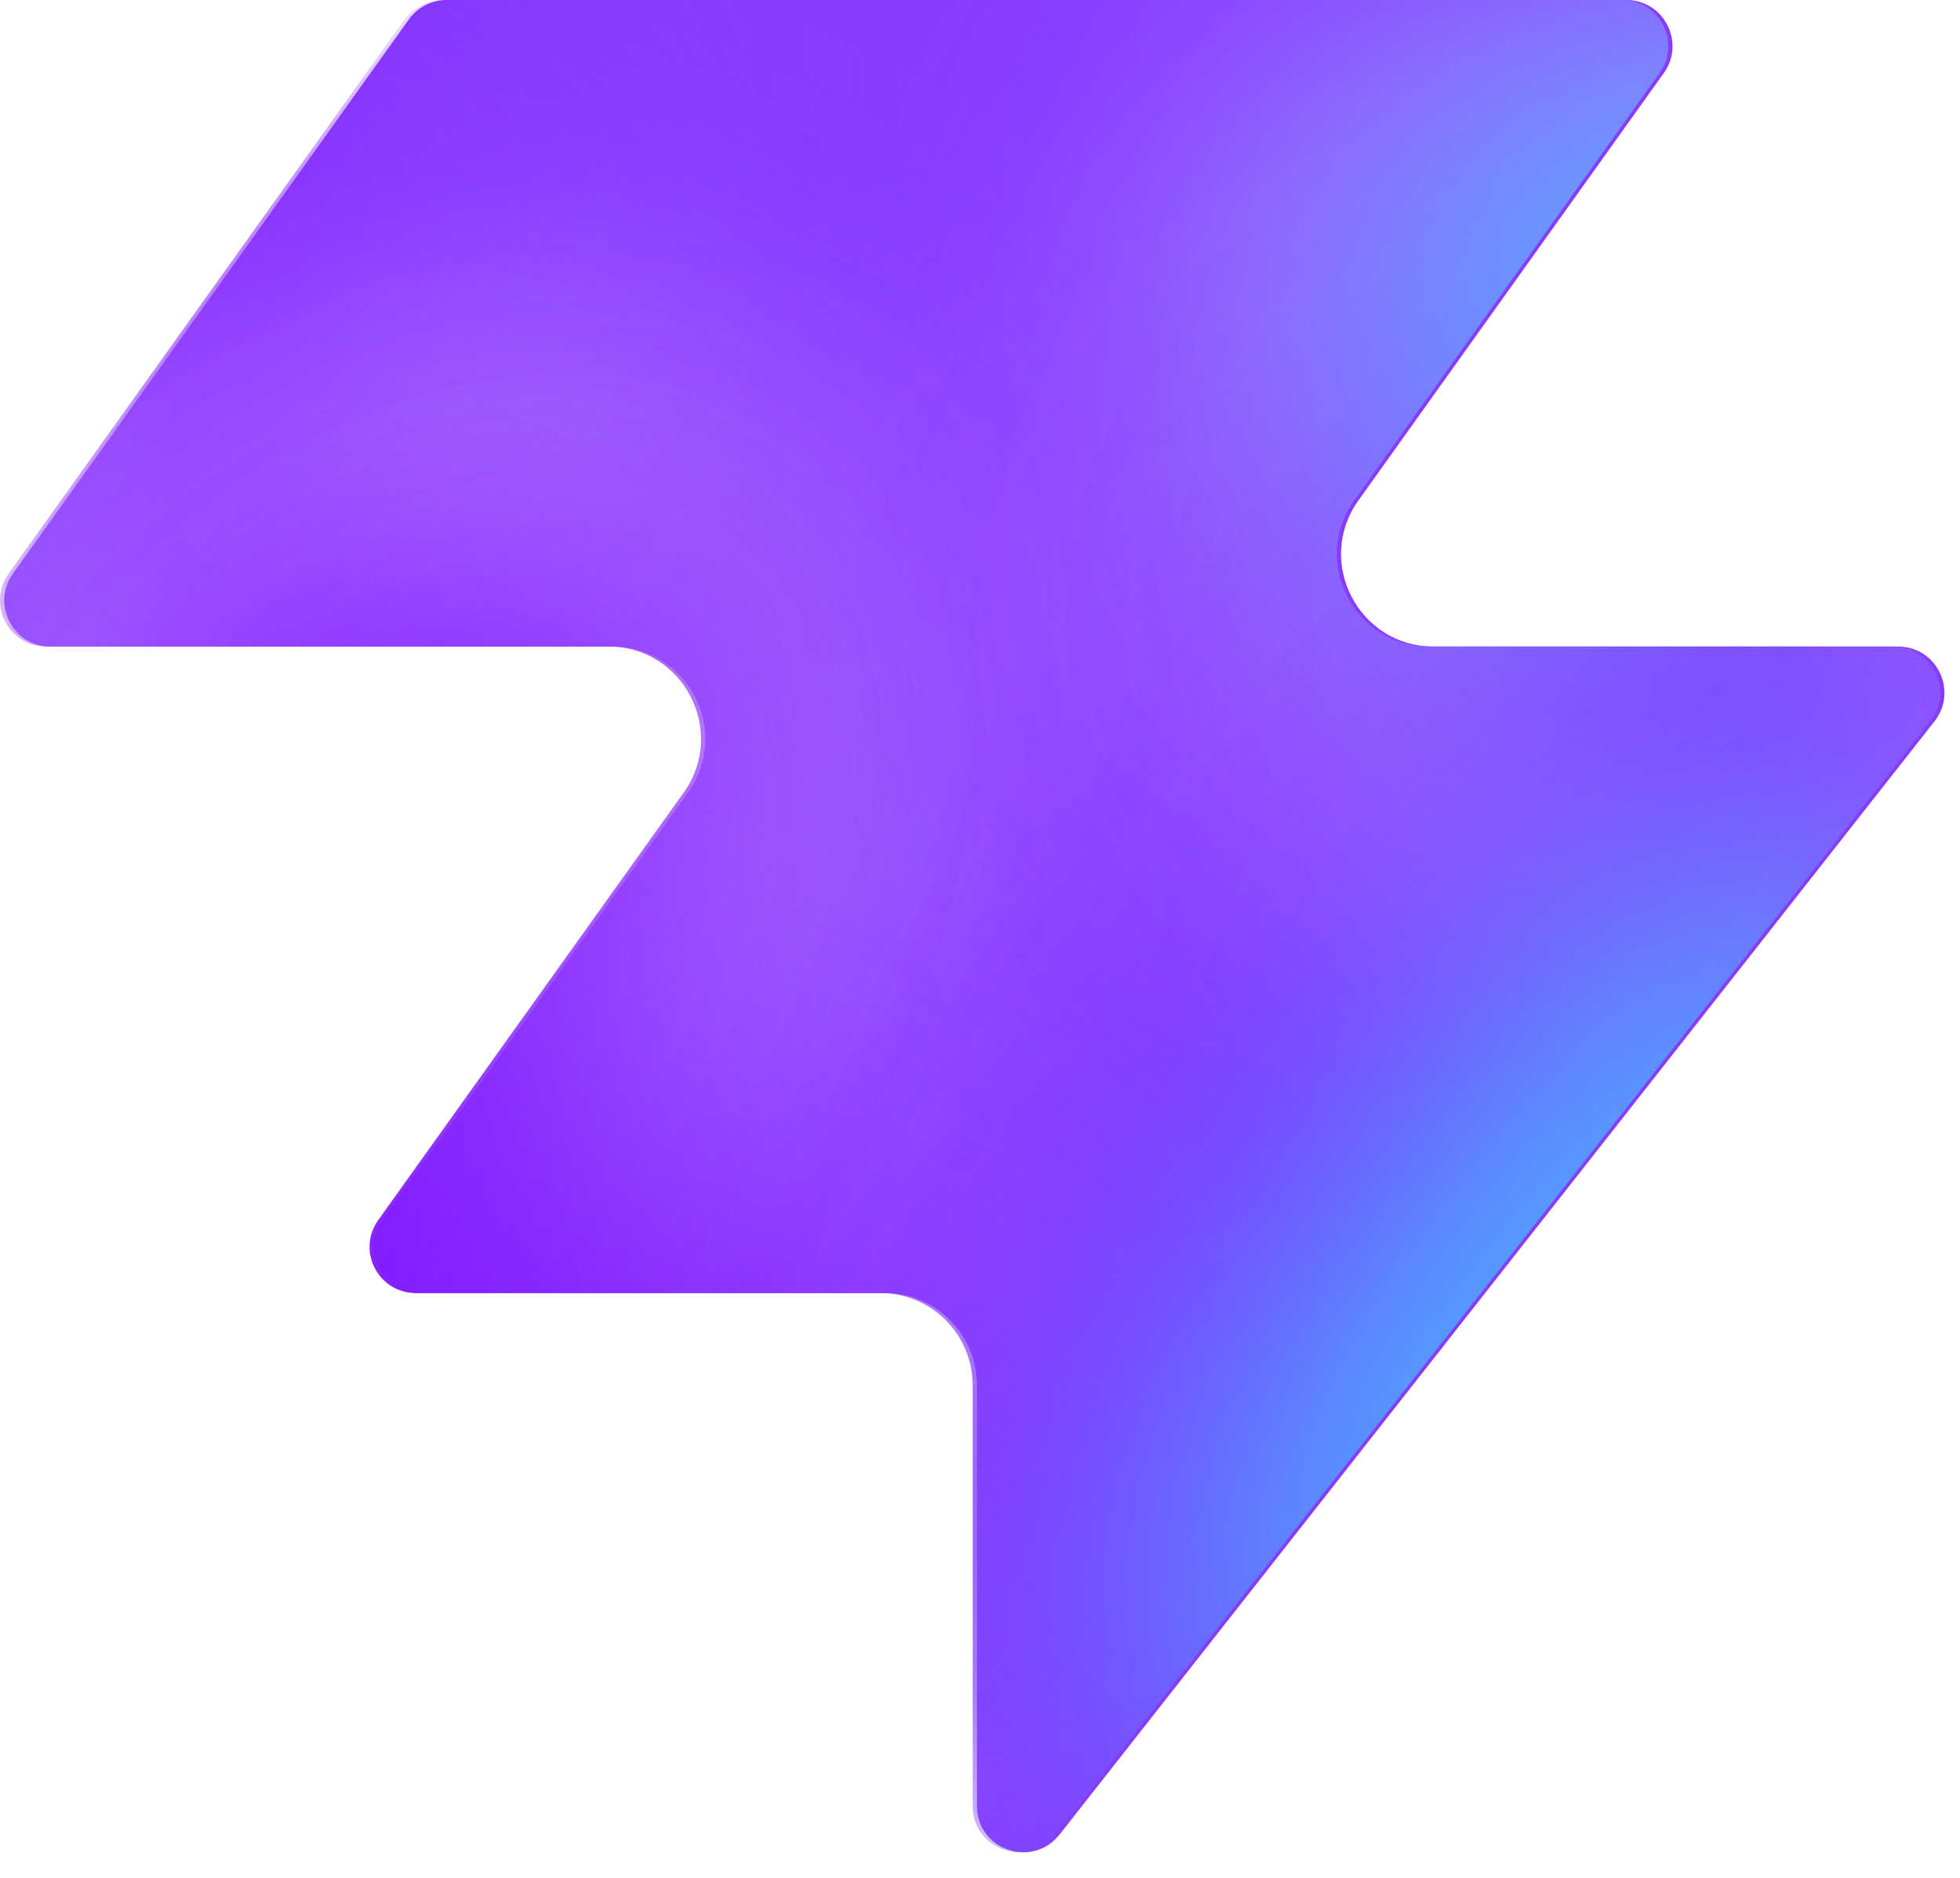
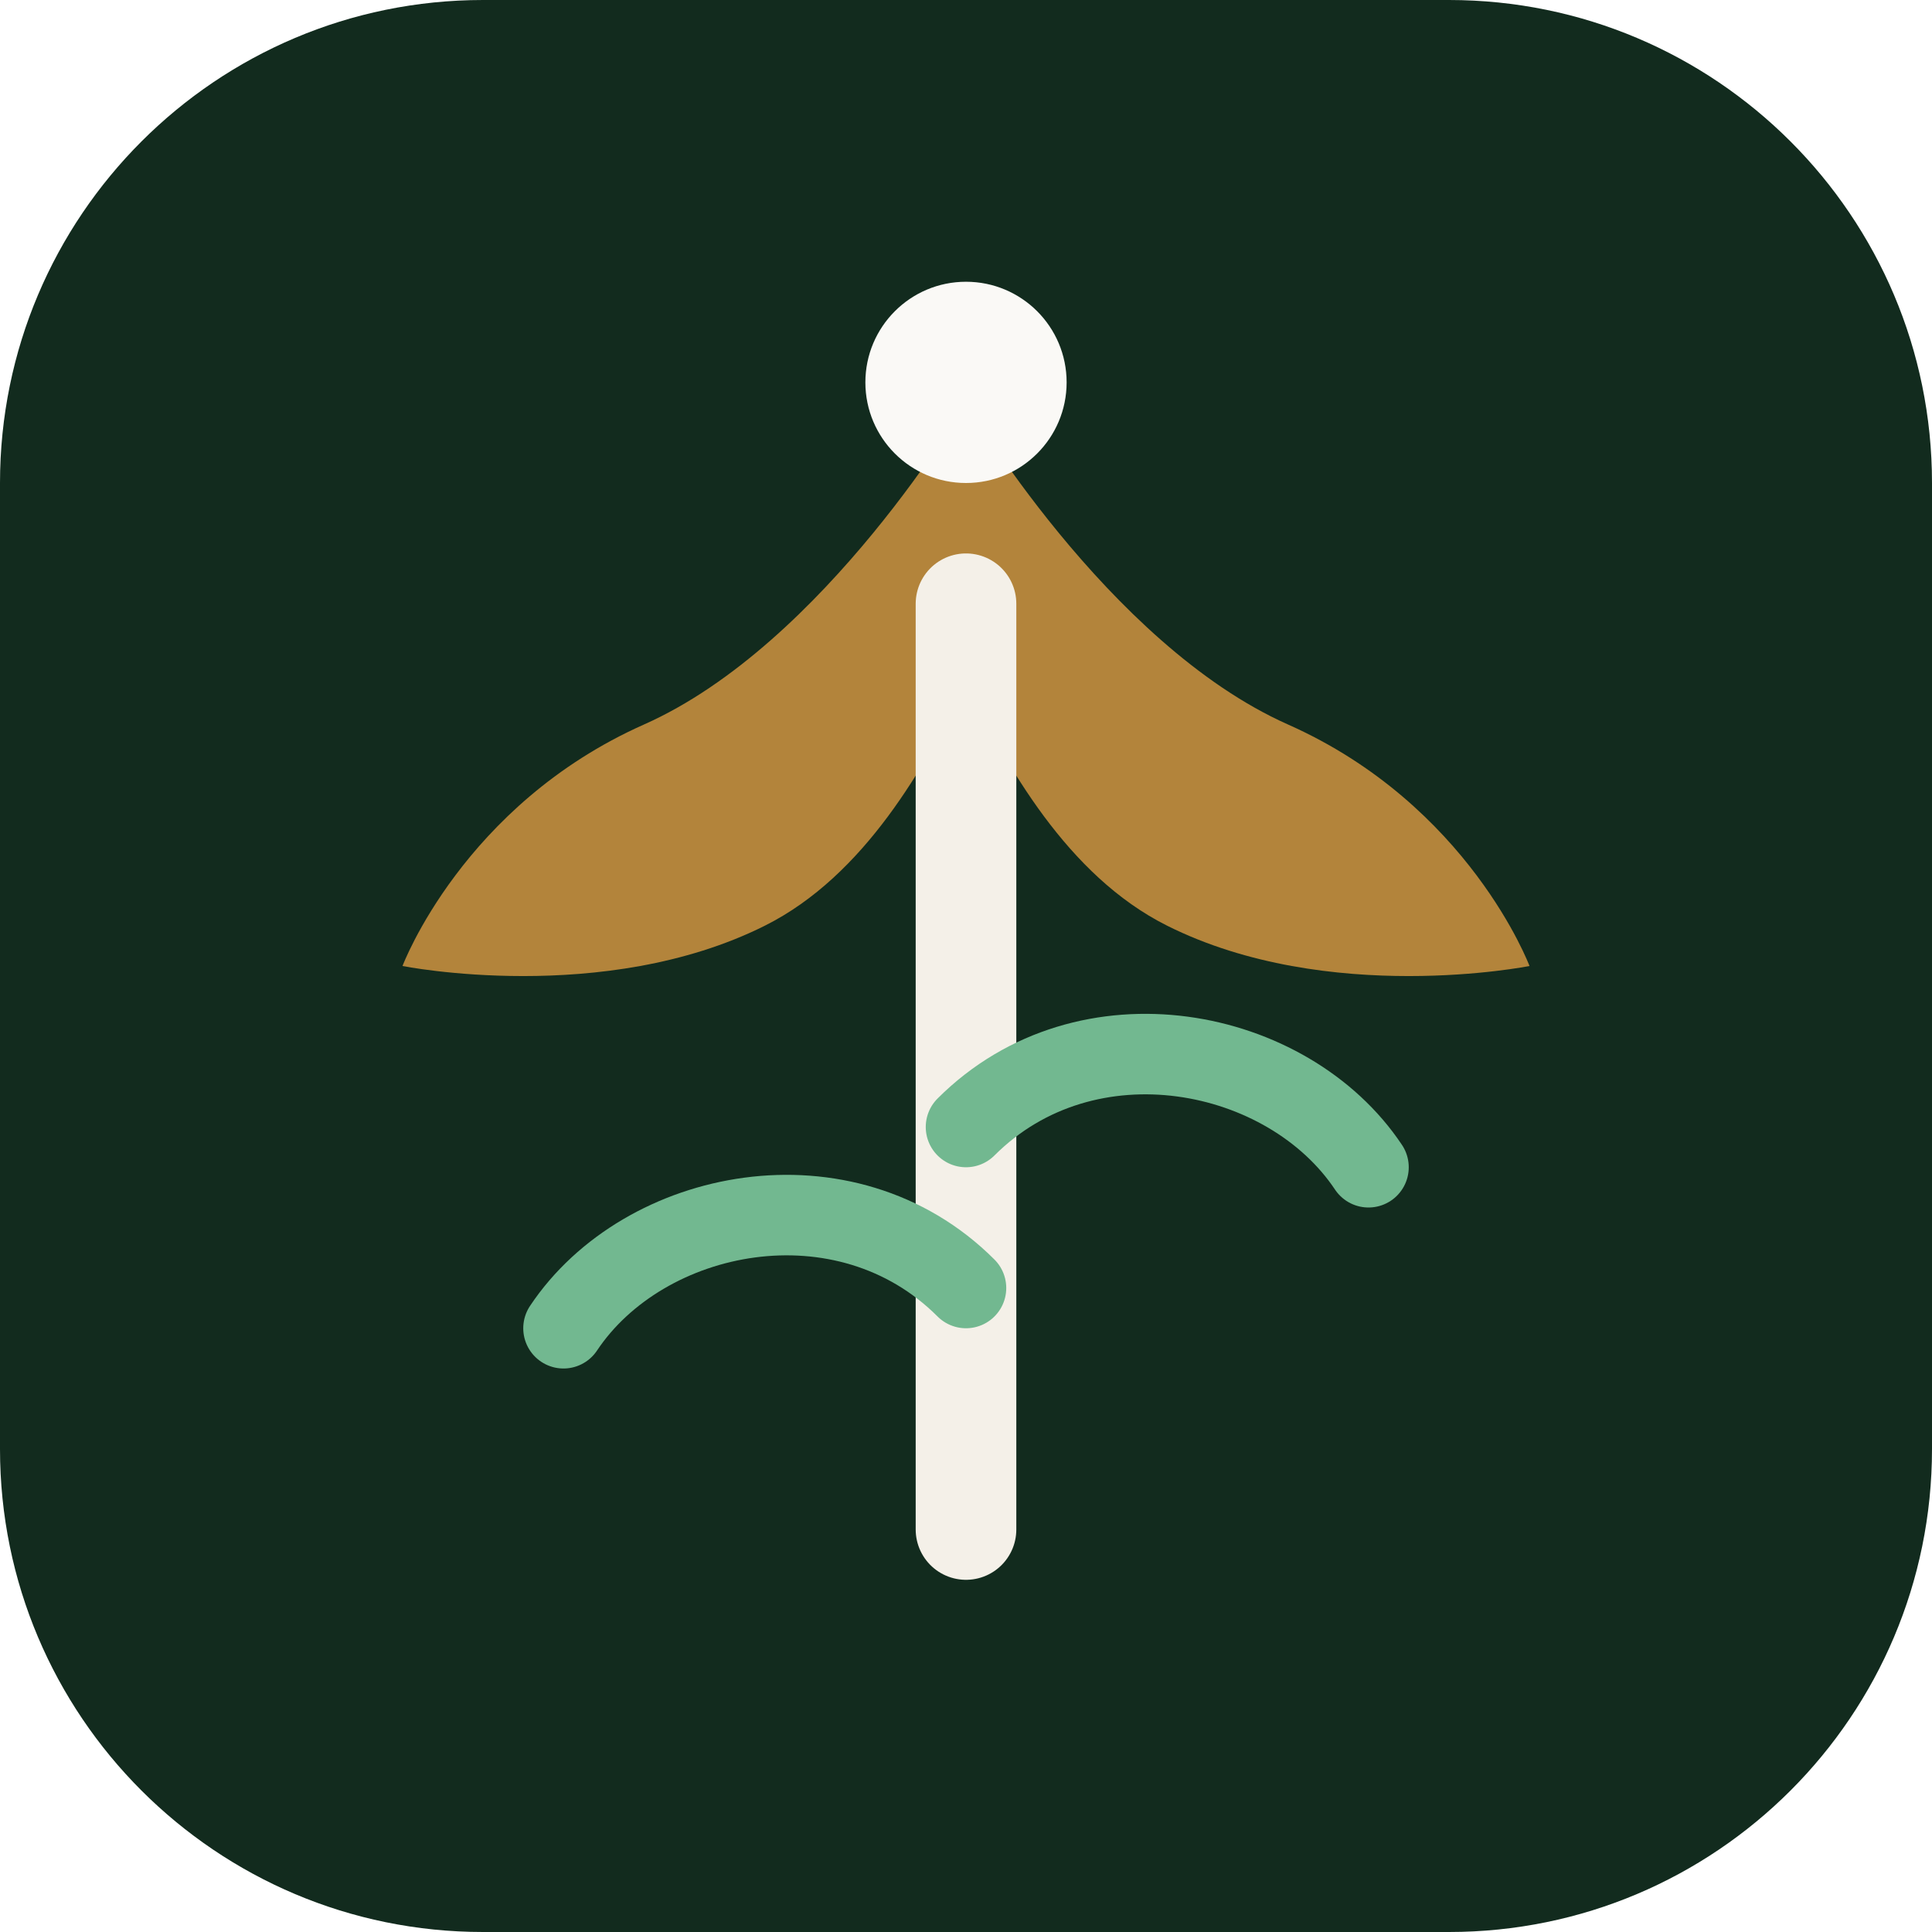
- <svg xmlns="http://www.w3.org/2000/svg" width="48" height="46" fill="none" viewBox="0 0 48 46">
-   <path fill="#863bff" d="M25.946 44.938c-.664.845-2.021.375-2.021-.698V33.937a2.26 2.26 0 0 0-2.262-2.262H10.287c-.92 0-1.456-1.04-.92-1.788l7.48-10.471c1.07-1.497 0-3.578-1.842-3.578H1.237c-.92 0-1.456-1.04-.92-1.788L10.013.474c.214-.297.556-.474.92-.474h28.894c.92 0 1.456 1.04.92 1.788l-7.48 10.471c-1.07 1.498 0 3.579 1.842 3.579h11.377c.943 0 1.473 1.088.89 1.83L25.947 44.94z" style="fill:#863bff;fill:color(display-p3 .525 .23 1);fill-opacity:1" />
-   <mask id="a" width="48" height="46" x="0" y="0" maskUnits="userSpaceOnUse" style="mask-type:alpha">
-     <path fill="#000" d="M25.842 44.938c-.664.844-2.021.375-2.021-.698V33.937a2.26 2.26 0 0 0-2.262-2.262H10.183c-.92 0-1.456-1.04-.92-1.788l7.48-10.471c1.07-1.498 0-3.579-1.842-3.579H1.133c-.92 0-1.456-1.04-.92-1.787L9.91.473c.214-.297.556-.474.92-.474h28.894c.92 0 1.456 1.04.92 1.788l-7.48 10.471c-1.07 1.498 0 3.578 1.842 3.578h11.377c.943 0 1.473 1.088.89 1.832L25.843 44.94z" style="fill:#000;fill-opacity:1" />
-   </mask>
-   <g mask="url(#a)">
-     <g filter="url(#b)">
-       <ellipse cx="5.508" cy="14.704" fill="#ede6ff" rx="5.508" ry="14.704" style="fill:#ede6ff;fill:color(display-p3 .927 .903 1);fill-opacity:1" transform="matrix(.00324 1 1 -.00324 -4.47 31.516)" />
-     </g>
-     <g filter="url(#c)">
-       <ellipse cx="10.399" cy="29.851" fill="#ede6ff" rx="10.399" ry="29.851" style="fill:#ede6ff;fill:color(display-p3 .927 .903 1);fill-opacity:1" transform="matrix(.00324 1 1 -.00324 -39.328 7.883)" />
-     </g>
-     <g filter="url(#d)">
-       <ellipse cx="5.508" cy="30.487" fill="#7e14ff" rx="5.508" ry="30.487" style="fill:#7e14ff;fill:color(display-p3 .492 .077 1);fill-opacity:1" transform="rotate(89.814 -25.913 -14.639)scale(1 -1)" />
-     </g>
-     <g filter="url(#e)">
-       <ellipse cx="5.508" cy="30.599" fill="#7e14ff" rx="5.508" ry="30.599" style="fill:#7e14ff;fill:color(display-p3 .492 .077 1);fill-opacity:1" transform="rotate(89.814 -32.644 -3.334)scale(1 -1)" />
-     </g>
-     <g filter="url(#f)">
-       <ellipse cx="5.508" cy="30.599" fill="#7e14ff" rx="5.508" ry="30.599" style="fill:#7e14ff;fill:color(display-p3 .492 .077 1);fill-opacity:1" transform="matrix(.00324 1 1 -.00324 -34.34 30.47)" />
-     </g>
-     <g filter="url(#g)">
-       <ellipse cx="14.072" cy="22.078" fill="#ede6ff" rx="14.072" ry="22.078" style="fill:#ede6ff;fill:color(display-p3 .927 .903 1);fill-opacity:1" transform="rotate(93.35 24.506 48.493)scale(-1 1)" />
-     </g>
-     <g filter="url(#h)">
-       <ellipse cx="3.47" cy="21.501" fill="#7e14ff" rx="3.47" ry="21.501" style="fill:#7e14ff;fill:color(display-p3 .492 .077 1);fill-opacity:1" transform="rotate(89.009 28.708 47.59)scale(-1 1)" />
-     </g>
-     <g filter="url(#i)">
-       <ellipse cx="3.47" cy="21.501" fill="#7e14ff" rx="3.47" ry="21.501" style="fill:#7e14ff;fill:color(display-p3 .492 .077 1);fill-opacity:1" transform="rotate(89.009 28.708 47.59)scale(-1 1)" />
-     </g>
-     <g filter="url(#j)">
-       <ellipse cx=".387" cy="8.972" fill="#7e14ff" rx="4.407" ry="29.108" style="fill:#7e14ff;fill:color(display-p3 .492 .077 1);fill-opacity:1" transform="rotate(39.51 .387 8.972)" />
-     </g>
-     <g filter="url(#k)">
-       <ellipse cx="47.523" cy="-6.092" fill="#7e14ff" rx="4.407" ry="29.108" style="fill:#7e14ff;fill:color(display-p3 .492 .077 1);fill-opacity:1" transform="rotate(37.892 47.523 -6.092)" />
-     </g>
-     <g filter="url(#l)">
-       <ellipse cx="41.412" cy="6.333" fill="#47bfff" rx="5.971" ry="9.665" style="fill:#47bfff;fill:color(display-p3 .28 .748 1);fill-opacity:1" transform="rotate(37.892 41.412 6.333)" />
-     </g>
-     <g filter="url(#m)">
-       <ellipse cx="-1.879" cy="38.332" fill="#7e14ff" rx="4.407" ry="29.108" style="fill:#7e14ff;fill:color(display-p3 .492 .077 1);fill-opacity:1" transform="rotate(37.892 -1.88 38.332)" />
-     </g>
-     <g filter="url(#n)">
-       <ellipse cx="-1.879" cy="38.332" fill="#7e14ff" rx="4.407" ry="29.108" style="fill:#7e14ff;fill:color(display-p3 .492 .077 1);fill-opacity:1" transform="rotate(37.892 -1.88 38.332)" />
-     </g>
-     <g filter="url(#o)">
-       <ellipse cx="35.651" cy="29.907" fill="#7e14ff" rx="4.407" ry="29.108" style="fill:#7e14ff;fill:color(display-p3 .492 .077 1);fill-opacity:1" transform="rotate(37.892 35.651 29.907)" />
-     </g>
-     <g filter="url(#p)">
-       <ellipse cx="38.418" cy="32.4" fill="#47bfff" rx="5.971" ry="15.297" style="fill:#47bfff;fill:color(display-p3 .28 .748 1);fill-opacity:1" transform="rotate(37.892 38.418 32.4)" />
-     </g>
-   </g>
-   <defs>
-     <filter id="b" width="60.045" height="41.654" x="-19.77" y="16.149" color-interpolation-filters="sRGB" filterUnits="userSpaceOnUse">
-       <feFlood flood-opacity="0" result="BackgroundImageFix" />
-       <feBlend in="SourceGraphic" in2="BackgroundImageFix" result="shape" />
-       <feGaussianBlur result="effect1_foregroundBlur_2002_17158" stdDeviation="7.659" />
-     </filter>
-     <filter id="c" width="90.34" height="51.437" x="-54.613" y="-7.533" color-interpolation-filters="sRGB" filterUnits="userSpaceOnUse">
-       <feFlood flood-opacity="0" result="BackgroundImageFix" />
-       <feBlend in="SourceGraphic" in2="BackgroundImageFix" result="shape" />
-       <feGaussianBlur result="effect1_foregroundBlur_2002_17158" stdDeviation="7.659" />
-     </filter>
-     <filter id="d" width="79.355" height="29.4" x="-49.64" y="2.03" color-interpolation-filters="sRGB" filterUnits="userSpaceOnUse">
-       <feFlood flood-opacity="0" result="BackgroundImageFix" />
-       <feBlend in="SourceGraphic" in2="BackgroundImageFix" result="shape" />
-       <feGaussianBlur result="effect1_foregroundBlur_2002_17158" stdDeviation="4.596" />
-     </filter>
-     <filter id="e" width="79.579" height="29.4" x="-45.045" y="20.029" color-interpolation-filters="sRGB" filterUnits="userSpaceOnUse">
-       <feFlood flood-opacity="0" result="BackgroundImageFix" />
-       <feBlend in="SourceGraphic" in2="BackgroundImageFix" result="shape" />
-       <feGaussianBlur result="effect1_foregroundBlur_2002_17158" stdDeviation="4.596" />
-     </filter>
-     <filter id="f" width="79.579" height="29.4" x="-43.513" y="21.178" color-interpolation-filters="sRGB" filterUnits="userSpaceOnUse">
-       <feFlood flood-opacity="0" result="BackgroundImageFix" />
-       <feBlend in="SourceGraphic" in2="BackgroundImageFix" result="shape" />
-       <feGaussianBlur result="effect1_foregroundBlur_2002_17158" stdDeviation="4.596" />
-     </filter>
-     <filter id="g" width="74.749" height="58.852" x="15.756" y="-17.901" color-interpolation-filters="sRGB" filterUnits="userSpaceOnUse">
-       <feFlood flood-opacity="0" result="BackgroundImageFix" />
-       <feBlend in="SourceGraphic" in2="BackgroundImageFix" result="shape" />
-       <feGaussianBlur result="effect1_foregroundBlur_2002_17158" stdDeviation="7.659" />
-     </filter>
-     <filter id="h" width="61.377" height="25.362" x="23.548" y="2.284" color-interpolation-filters="sRGB" filterUnits="userSpaceOnUse">
-       <feFlood flood-opacity="0" result="BackgroundImageFix" />
-       <feBlend in="SourceGraphic" in2="BackgroundImageFix" result="shape" />
-       <feGaussianBlur result="effect1_foregroundBlur_2002_17158" stdDeviation="4.596" />
-     </filter>
-     <filter id="i" width="61.377" height="25.362" x="23.548" y="2.284" color-interpolation-filters="sRGB" filterUnits="userSpaceOnUse">
-       <feFlood flood-opacity="0" result="BackgroundImageFix" />
-       <feBlend in="SourceGraphic" in2="BackgroundImageFix" result="shape" />
-       <feGaussianBlur result="effect1_foregroundBlur_2002_17158" stdDeviation="4.596" />
-     </filter>
-     <filter id="j" width="56.045" height="63.649" x="-27.636" y="-22.853" color-interpolation-filters="sRGB" filterUnits="userSpaceOnUse">
-       <feFlood flood-opacity="0" result="BackgroundImageFix" />
-       <feBlend in="SourceGraphic" in2="BackgroundImageFix" result="shape" />
-       <feGaussianBlur result="effect1_foregroundBlur_2002_17158" stdDeviation="4.596" />
-     </filter>
-     <filter id="k" width="54.814" height="64.646" x="20.116" y="-38.415" color-interpolation-filters="sRGB" filterUnits="userSpaceOnUse">
-       <feFlood flood-opacity="0" result="BackgroundImageFix" />
-       <feBlend in="SourceGraphic" in2="BackgroundImageFix" result="shape" />
-       <feGaussianBlur result="effect1_foregroundBlur_2002_17158" stdDeviation="4.596" />
-     </filter>
-     <filter id="l" width="33.541" height="35.313" x="24.641" y="-11.323" color-interpolation-filters="sRGB" filterUnits="userSpaceOnUse">
-       <feFlood flood-opacity="0" result="BackgroundImageFix" />
-       <feBlend in="SourceGraphic" in2="BackgroundImageFix" result="shape" />
-       <feGaussianBlur result="effect1_foregroundBlur_2002_17158" stdDeviation="4.596" />
-     </filter>
-     <filter id="m" width="54.814" height="64.646" x="-29.286" y="6.009" color-interpolation-filters="sRGB" filterUnits="userSpaceOnUse">
-       <feFlood flood-opacity="0" result="BackgroundImageFix" />
-       <feBlend in="SourceGraphic" in2="BackgroundImageFix" result="shape" />
-       <feGaussianBlur result="effect1_foregroundBlur_2002_17158" stdDeviation="4.596" />
-     </filter>
-     <filter id="n" width="54.814" height="64.646" x="-29.286" y="6.009" color-interpolation-filters="sRGB" filterUnits="userSpaceOnUse">
-       <feFlood flood-opacity="0" result="BackgroundImageFix" />
-       <feBlend in="SourceGraphic" in2="BackgroundImageFix" result="shape" />
-       <feGaussianBlur result="effect1_foregroundBlur_2002_17158" stdDeviation="4.596" />
-     </filter>
-     <filter id="o" width="54.814" height="64.646" x="8.244" y="-2.416" color-interpolation-filters="sRGB" filterUnits="userSpaceOnUse">
-       <feFlood flood-opacity="0" result="BackgroundImageFix" />
-       <feBlend in="SourceGraphic" in2="BackgroundImageFix" result="shape" />
-       <feGaussianBlur result="effect1_foregroundBlur_2002_17158" stdDeviation="4.596" />
-     </filter>
-     <filter id="p" width="39.409" height="43.623" x="18.713" y="10.588" color-interpolation-filters="sRGB" filterUnits="userSpaceOnUse">
-       <feFlood flood-opacity="0" result="BackgroundImageFix" />
-       <feBlend in="SourceGraphic" in2="BackgroundImageFix" result="shape" />
-       <feGaussianBlur result="effect1_foregroundBlur_2002_17158" stdDeviation="4.596" />
-     </filter>
-   </defs>
+ <svg xmlns="http://www.w3.org/2000/svg" viewBox="0 0 48 48" fill="none">
+   <rect width="48" height="48" rx="12" fill="#122B1E" />
+   <path d="M24 10C24 10 27.5 16 32 18C36.5 20 38 24 38 24C38 24 33 25 29 23C26.5 21.75 25 19 24 17C23 19 21.5 21.75 19 23C15 25 10 24 10 24C10 24 11.5 20 16 18C20.5 16 24 10 24 10Z" fill="#C48E3E" opacity="0.9" />
+   <path d="M24 15V38" stroke="#F4F0E8" stroke-width="2.5" stroke-linecap="round" />
+   <path d="M24 28C27 25 32 26 34 29" stroke="#72B890" stroke-width="2" stroke-linecap="round" />
+   <path d="M24 32C21 29 16 30 14 33" stroke="#72B890" stroke-width="2" stroke-linecap="round" />
+   <circle cx="24" cy="9.5" r="2.5" fill="#FAF9F6" />
</svg>
